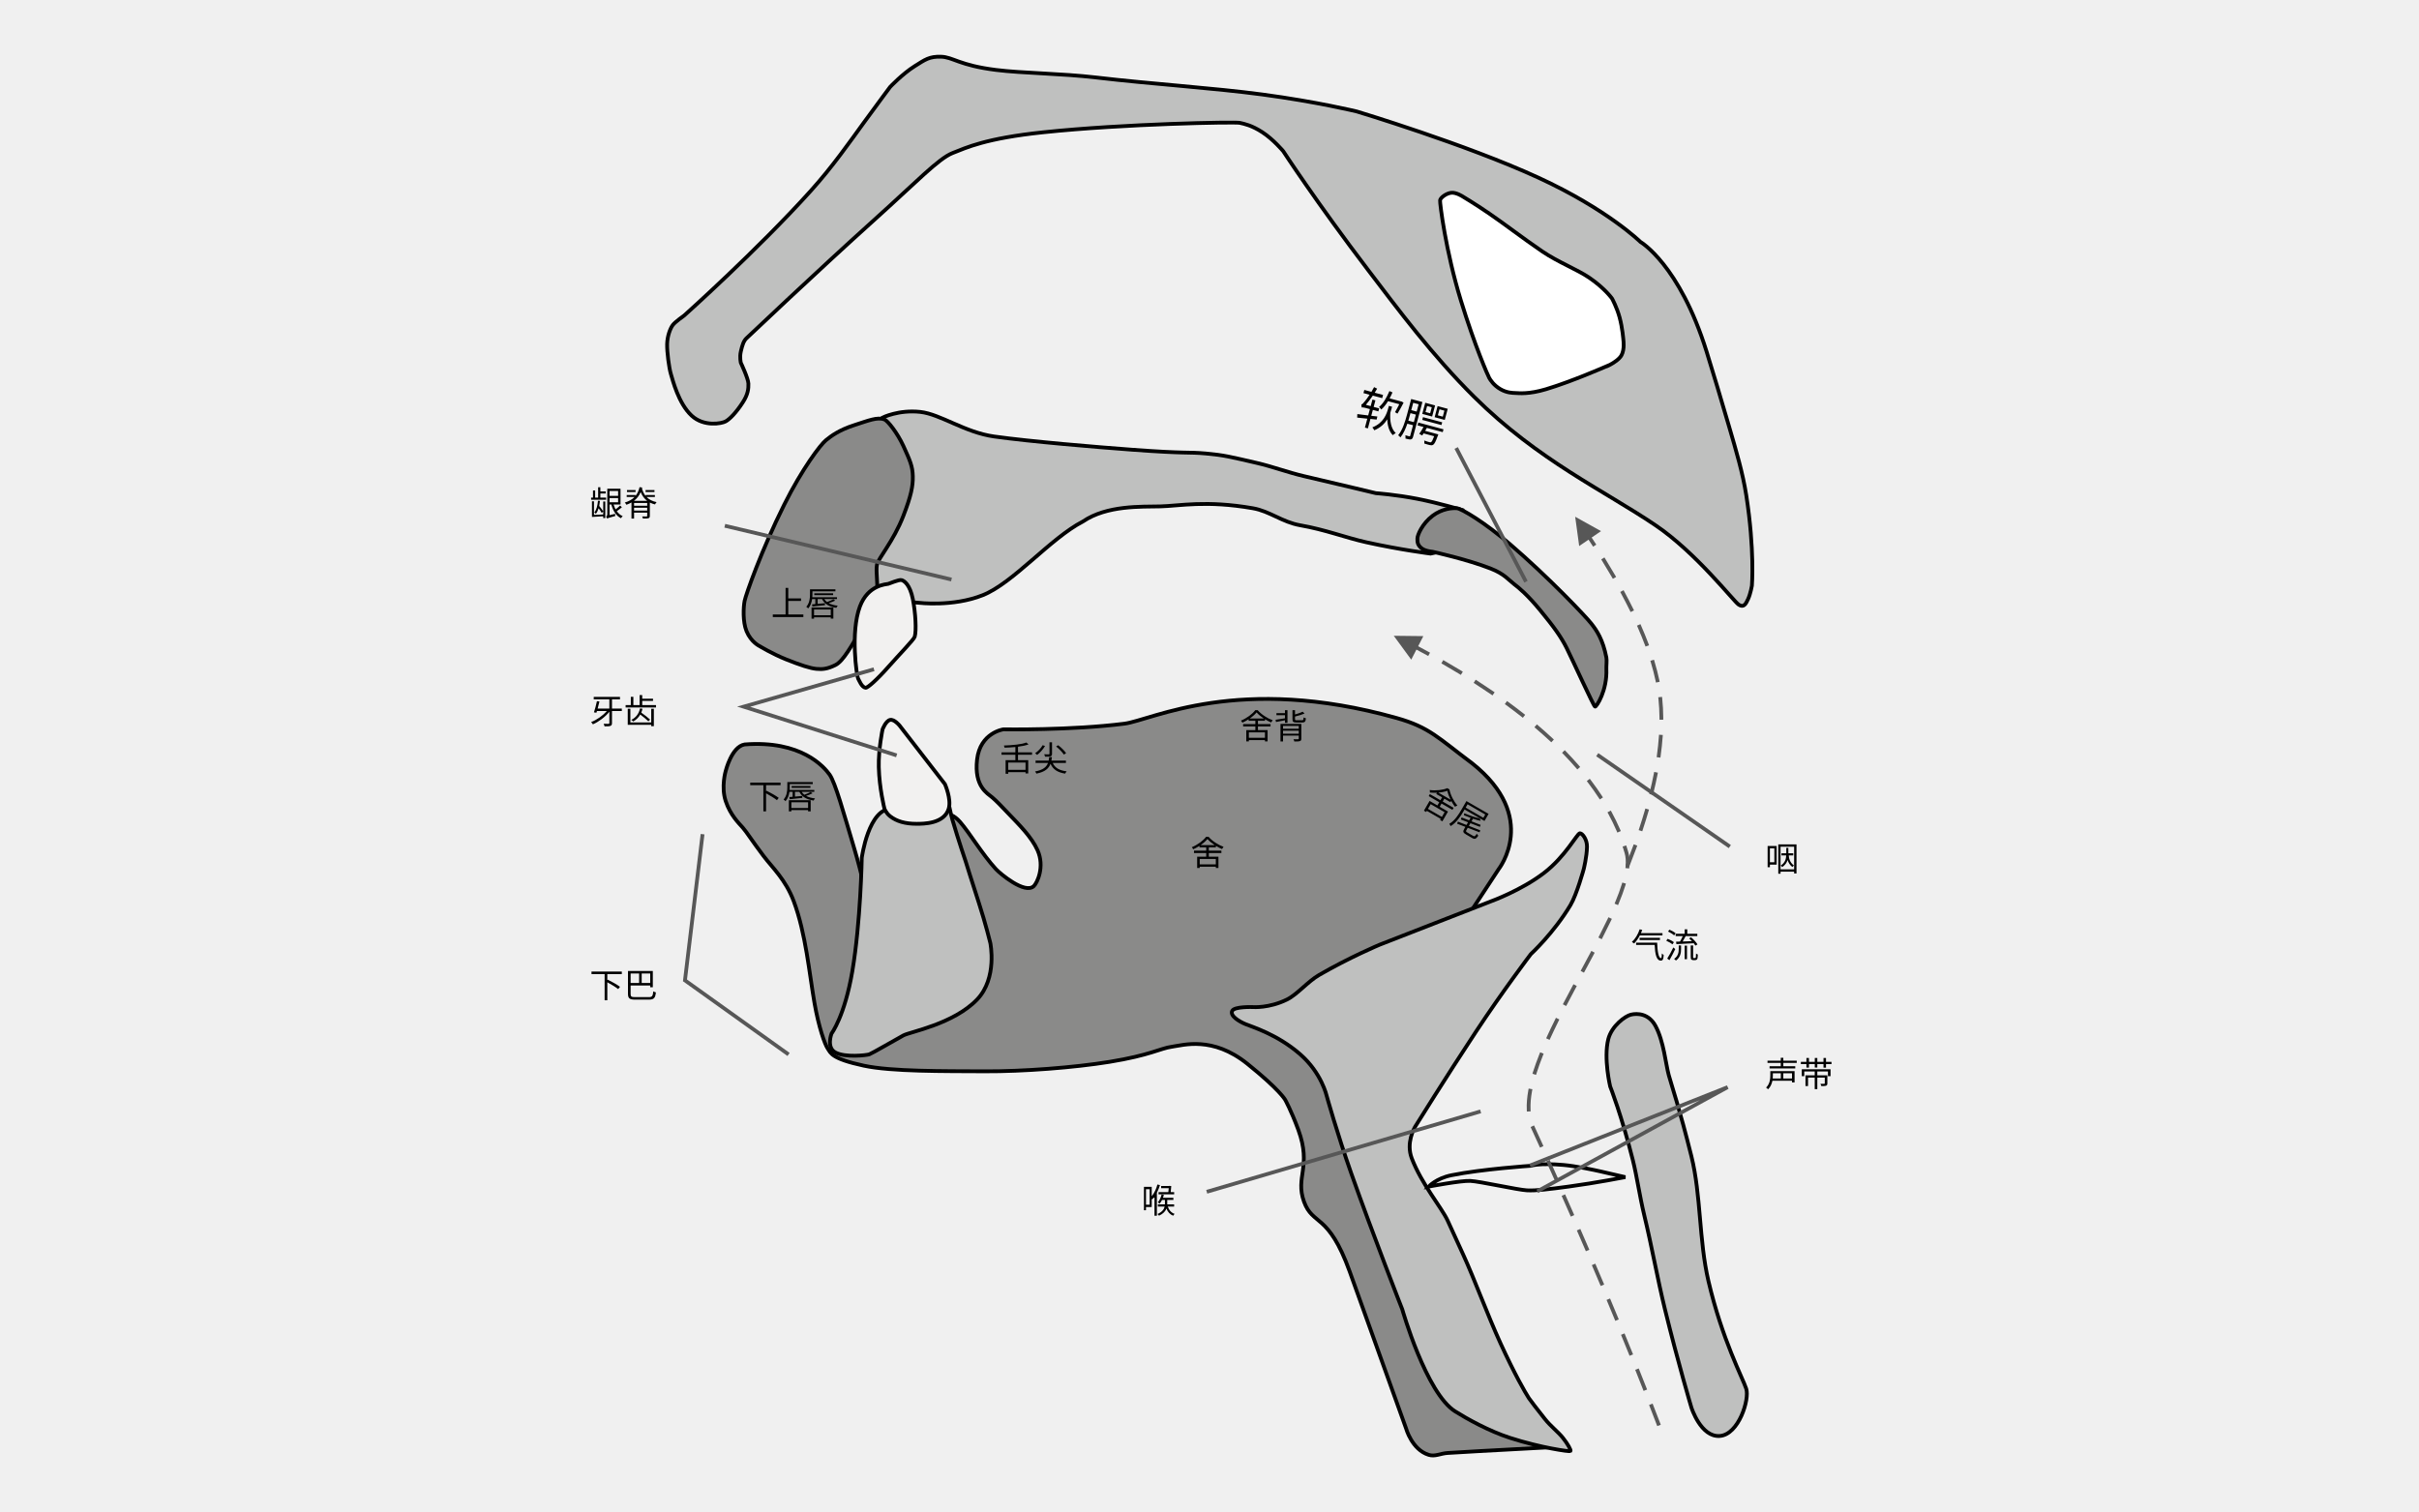
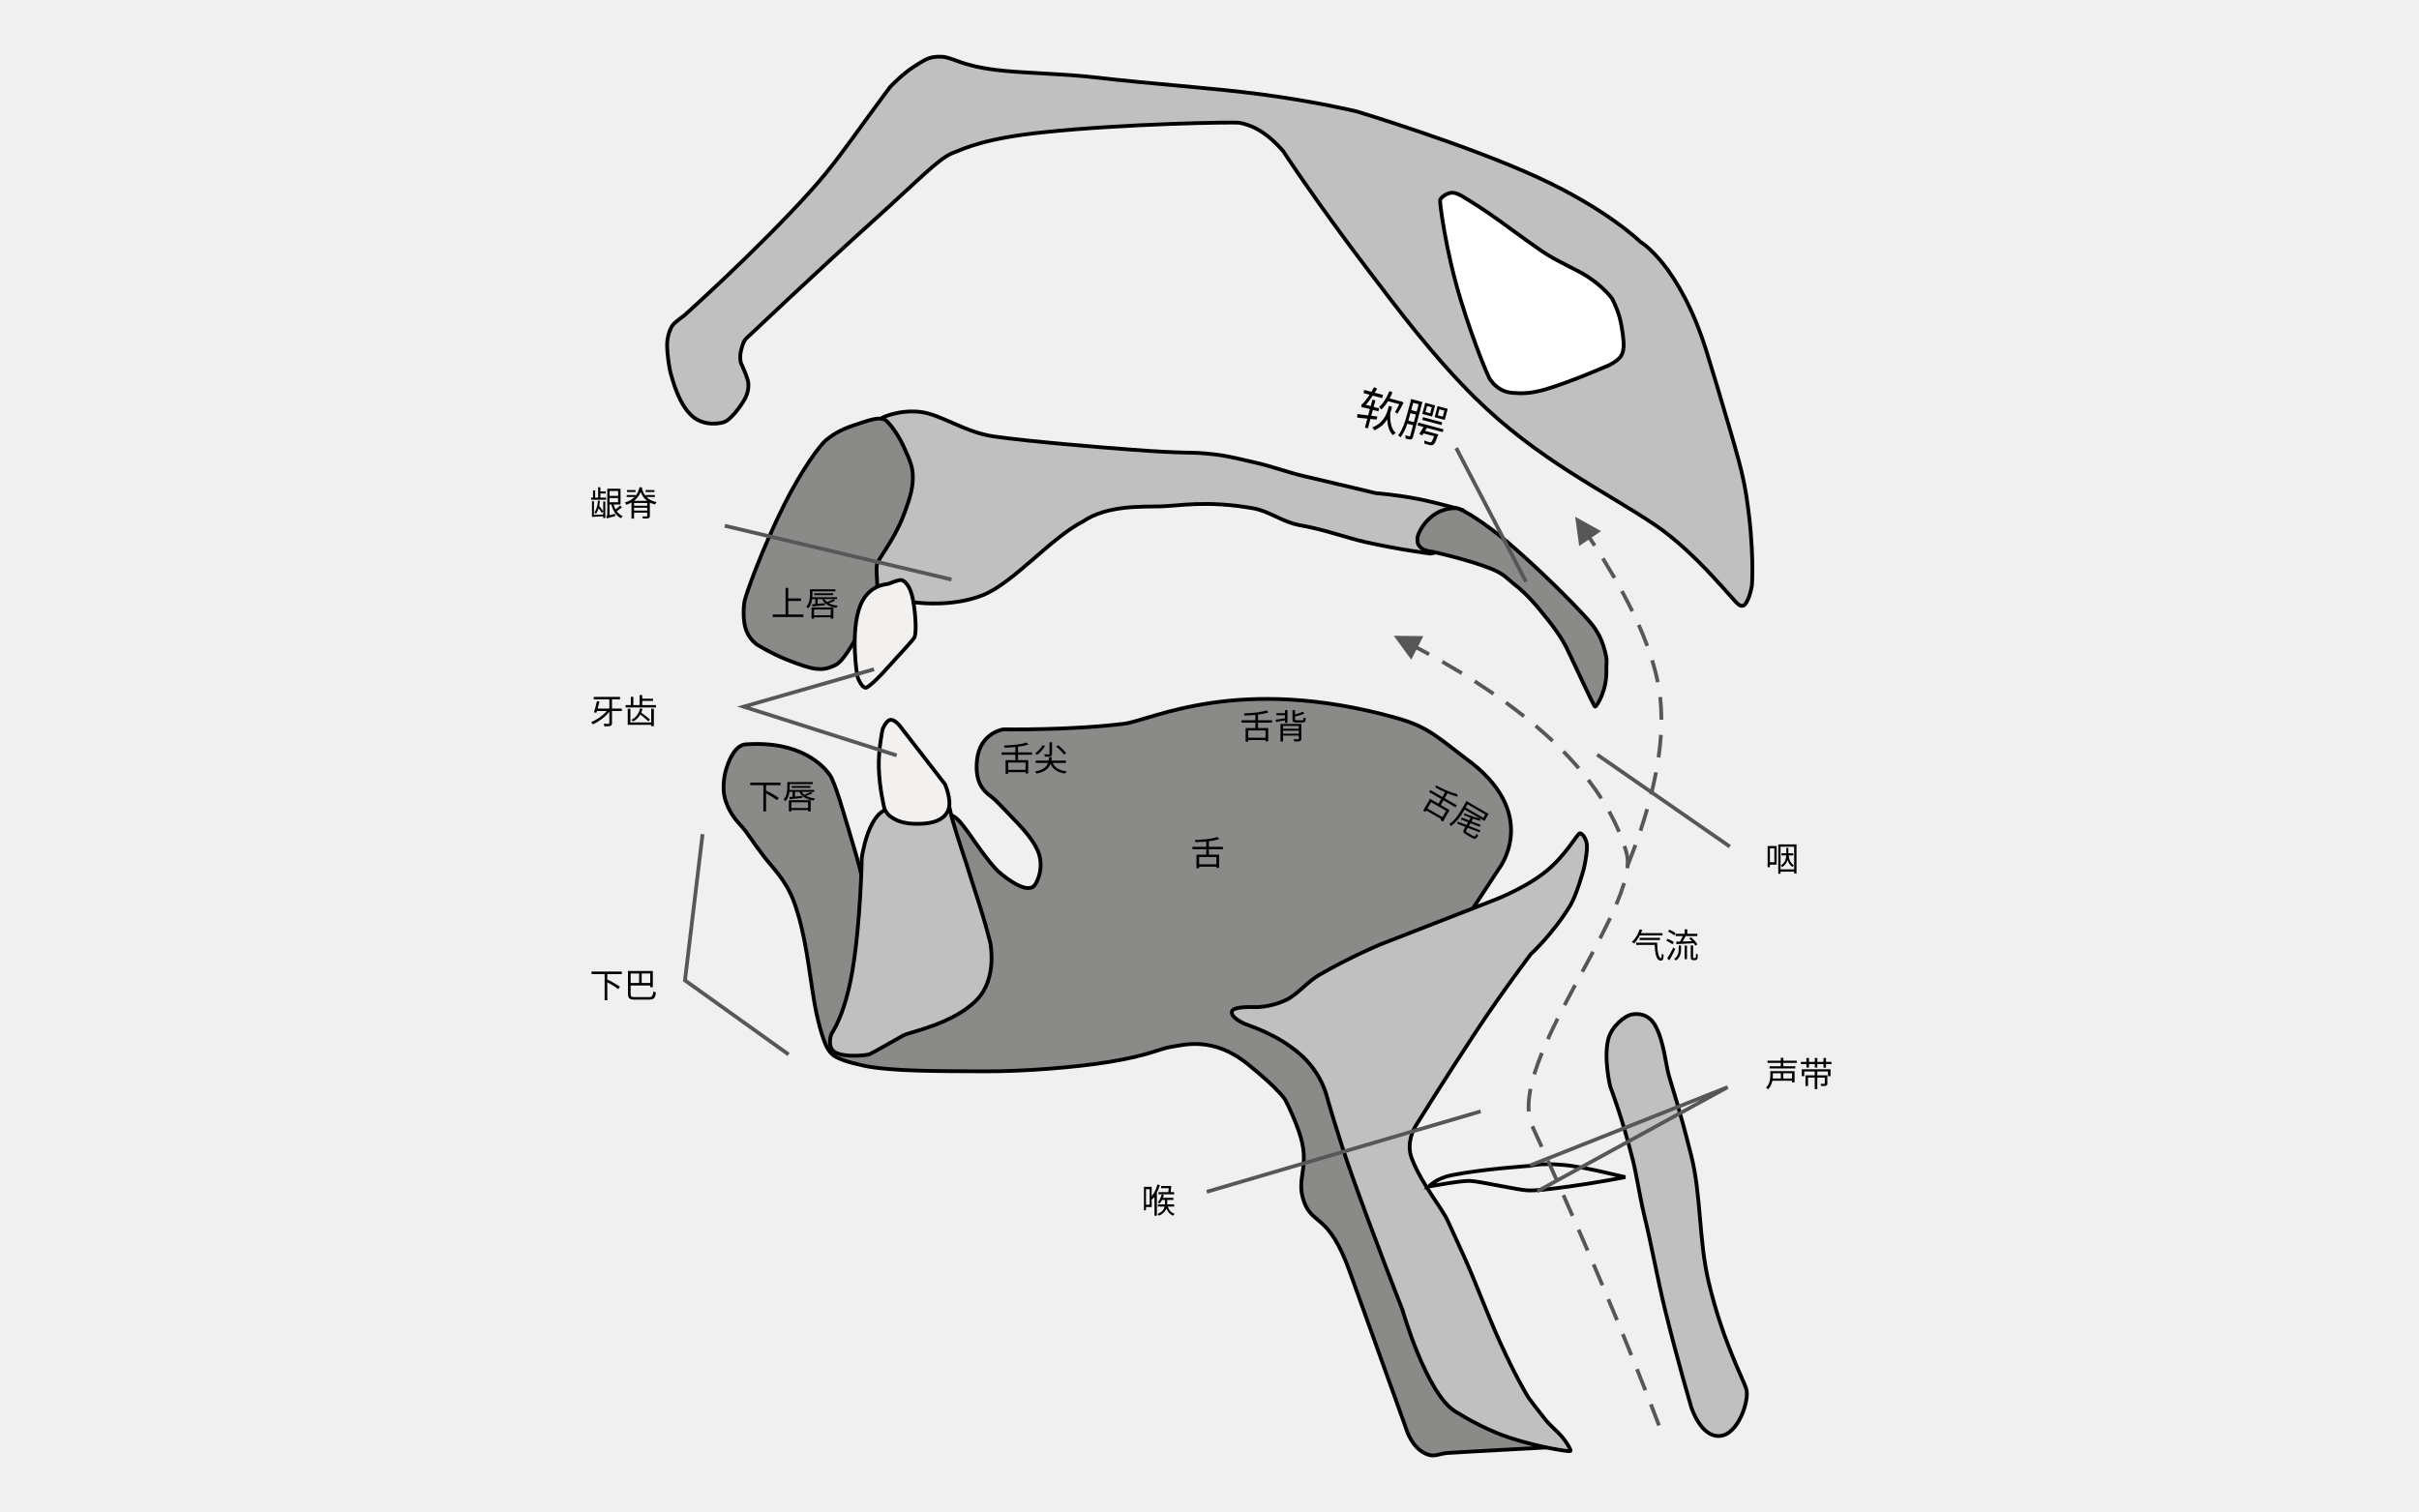
<svg xmlns="http://www.w3.org/2000/svg" width="1280px" height="800px" viewBox="0 0 1280 800" version="1.1">
  <g id="Page-1" stroke="none" stroke-width="1" fill="none" fill-rule="evenodd">
    <g id="Speech-Tract(zh-CN)">
      <rect id="Rectangle" x="0" y="0" width="1280" height="800" />
      <g id="speech-tract" transform="translate(353, 30)">
        <path d="M41.009,364.017 C34.129,365.167 31.009,378.017 31.009,378.017 C31.009,378.017 28.469,386.407 31.009,394.017 C33.469,401.407 37.849,405.567 40.009,408.017 C42.169,410.467 44.699,414.657 51.009,423.017 C55.789,429.347 62.709,435.527 67.009,447.017 C73.399,464.097 75.229,485.167 78.009,501.017 C80.199,513.517 83.439,522.787 85.009,525.017 C86.579,527.247 86.699,530.287 104.009,534.017 C118.739,537.187 146.269,536.897 168.009,537.017 C188.349,537.127 215.519,535.017 234.009,532.017 C255.599,528.507 260.919,524.867 267.009,524.017 C273.099,523.167 288.589,518.227 307.009,533.017 C324.029,546.687 327.009,552.017 327.009,552.017 C327.009,552.017 330.209,557.677 334.009,568.017 C341.169,587.597 332.249,592.877 337.009,606.017 C341.679,618.897 349.859,611.697 361.159,642.917 C376.359,685.127 391.009,726.017 391.009,726.017 C391.009,726.017 394.069,737.267 403.009,740.017 C406.359,741.047 409.149,739.267 413.009,739.017 C421.189,738.487 430.009,738.017 430.009,738.017 L467.009,736.017 L433.009,702.017 L393.009,613.017 L373.009,526.017 L419.009,462.017 L440.009,430.017 C440.009,430.017 461.779,402.417 426.009,374.017 C408.129,360.687 403.509,354.937 386.009,350.017 C302.379,326.507 256.309,351.197 242.009,353.017 C213.689,356.617 178.009,356.017 178.009,356.017 C178.009,356.017 165.639,357.677 164.009,372.017 C162.379,386.357 169.559,389.917 172.009,392.017 C174.459,394.117 176.269,396.047 181.009,401.017 C186.119,406.377 192.849,412.947 196.009,420.017 C199.919,428.757 195.809,437.337 194.009,439.017 C189.279,443.427 176.069,432.267 174.009,430.017 C166.549,421.857 160.249,411.047 155.009,405.017 C151.729,401.237 149.009,401.017 149.009,401.017 L129.009,415.017 L129.009,449.017 L116.009,452.017 L106.009,447.017 C106.009,447.017 103.349,433.537 99.009,419.017 C93.489,400.527 88.979,384.167 86.009,380.017 C83.039,375.867 70.979,361.687 41.009,364.017 Z" id="Path" stroke="#000000" stroke-width="2" fill="#8A8A89" />
-         <text id="舍背" font-family="PingFangSC-Regular, PingFang SC" font-size="18" font-weight="normal" fill="#000000">
-           <tspan x="303" y="361">舍背</tspan>
+         <text id="舌背" font-family="PingFangSC-Regular, PingFang SC" font-size="18" font-weight="normal" fill="#000000">
+           <tspan x="303" y="361">舌背</tspan>
        </text>
        <text id="舌尖" font-family="PingFangSC-Regular, PingFang SC" font-size="18" font-weight="normal" fill="#000000">
          <tspan x="176" y="378">舌尖</tspan>
        </text>
        <path d="M478.009,738.017 C477.579,738.407 462.199,736.247 446.009,731.017 C434.769,727.387 423.299,720.947 417.009,717.017 C401.649,707.417 389.009,663.017 389.009,663.017 C389.009,663.017 373.609,623.787 362.009,591.017 C354.559,569.957 349.009,550.017 349.009,550.017 C349.009,550.017 346.309,537.877 335.009,528.017 C322.849,517.407 309.489,513.477 306.009,512.017 C302.529,510.557 297.719,507.607 299.009,505.017 C300.209,502.617 310.009,503.017 310.009,503.017 C310.009,503.017 318.489,503.707 328.009,499.017 C333.359,496.377 339.049,489.467 345.009,486.017 C361.119,476.677 377.009,470.017 377.009,470.017 L436.009,447.017 C436.009,447.017 451.909,441.287 464.009,432.017 C475.379,423.307 481.629,410.977 483.009,411.017 C484.389,411.057 486.819,414.387 486.75,418.137 C486.659,423.467 485.009,430.017 485.009,430.017 C485.009,430.017 481.349,443.427 478.009,449.017 C469.209,463.767 457.009,475.017 457.009,475.017 C457.009,475.017 442.269,494.397 428.009,516.017 C411.449,541.127 396.819,564.757 396.009,566.017 C395.199,567.277 390.939,574.987 394.009,583.017 C399.299,596.837 409.789,609.037 413.009,616.017 C416.229,622.997 416.409,623.447 421.299,634.137 C427.299,647.247 434.069,665.837 441.009,681.017 C448.539,697.467 453.999,706.927 456.009,710.017 C456.799,711.227 460.369,715.817 464.409,720.937 C467.569,724.947 471.369,727.717 474.009,731.017 C476.569,734.217 478.439,737.627 478.009,738.017 Z" id="Path" stroke="#000000" stroke-width="2" fill="#BFC0BF" />
        <path d="M87.009,517.017 C87.009,517.017 93.949,507.897 98.009,484.017 C102.429,457.987 103.009,424.017 103.009,424.017 C103.009,424.017 106.549,397.557 119.009,398.017 C123.729,398.187 139.469,384.977 145.009,389.017 C149.159,392.047 149.229,397.937 151.009,404.017 C154.109,414.587 158.009,426.017 158.009,426.017 C158.009,426.017 161.509,437.277 165.009,448.017 C168.509,458.777 171.009,469.017 171.009,469.017 C171.009,469.017 174.929,487.627 164.009,499.017 C151.529,512.027 128.599,516.067 125.009,518.017 C121.419,519.967 108.439,527.507 107.009,528.017 C105.579,528.527 94.149,529.847 89.009,527.017 C84.149,524.347 87.009,517.017 87.009,517.017 Z" id="Path" stroke="#000000" stroke-width="2" fill="#BFC0BF" />
        <path d="M114.009,356.017 C114.009,356.017 111.779,366.457 112.009,376.017 C112.279,387.307 115.009,398.017 115.009,398.017 C115.009,398.017 115.839,400.337 118.009,402.017 C121.439,404.687 125.909,406.017 132.009,406.017 C135.739,406.017 146.609,406.017 149.009,398.017 C150.519,392.997 147.009,385.017 147.009,385.017 L123.009,354.017 C123.009,354.017 120.179,350.537 118.009,351.017 C115.679,351.537 114.009,356.017 114.009,356.017 Z" id="Path" stroke="#000000" stroke-width="2" fill="#F2F1F0" />
        <path d="M542.009,715.017 C542.009,715.017 534.939,691.277 528.009,663.017 C524.039,646.837 521.199,630.377 517.009,613.017 C514.579,602.957 513.219,592.877 511.009,584.017 C505.159,560.607 499.009,545.017 499.009,545.017 C499.009,545.017 495.459,530.167 498.009,520.017 C499.779,512.987 506.959,507.727 510.009,507.017 C513.419,506.227 519.419,506.377 523.009,513.017 C527.369,521.087 528.429,533.287 530.009,539.017 C531.589,544.747 535.669,556.497 542.009,582.017 C547.119,602.557 545.949,626.387 551.009,648.017 C558.289,679.097 569.179,699.397 571.009,705.017 C572.839,710.637 567.029,729.287 557.009,730.017 C546.989,730.747 542.009,715.017 542.009,715.017 Z" id="Path" stroke="#000000" stroke-width="2" fill="#BFC0BF" />
        <path d="M114.009,191.017 L108.009,287.017 L133.009,289.017 C133.009,289.017 151.189,291.317 167.009,285.017 C183.169,278.577 202.859,254.867 220.009,246.017 C232.739,237.327 251.029,238.247 261.009,238.017 C270.989,237.787 285.189,234.677 310.009,239.017 C318.929,240.577 325.459,246.347 335.009,248.017 C348.559,250.387 358.769,254.517 370.009,257.017 C388.129,261.037 404.009,263.017 404.009,263.017 C404.009,263.017 418.599,260.447 421.009,253.017 C423.419,245.587 421.009,240.017 421.009,240.017 C421.009,240.017 408.499,236.267 397.009,234.017 C385.499,231.767 375.009,231.017 375.009,231.017 C375.009,231.017 359.119,227.177 337.009,222.017 C328.399,220.007 320.499,216.977 312.009,215.017 C297.929,211.767 294.819,210.907 285.009,210.017 C275.199,209.127 275.499,210.207 246.009,208.017 C227.249,206.627 192.069,203.697 173.009,201.017 C157.489,198.837 144.679,189.207 134.009,188.017 C122.519,186.737 114.009,191.017 114.009,191.017 Z" id="Path" stroke="#000000" stroke-width="2" fill="#BFC0BF" />
        <path d="M491.009,344.017 C490.289,343.837 478.959,318.917 476.009,313.017 C473.059,307.117 469.269,301.827 462.009,293.017 C455.289,284.847 450.679,281.047 448.009,279.017 C445.339,276.987 443.039,273.797 436.009,271.017 C423.309,265.997 405.009,262.017 405.009,262.017 C405.009,262.017 400.979,261.737 399.009,260.017 C396.979,258.237 397.009,256.837 397.009,255.017 C397.009,253.197 399.529,247.197 405.009,243.017 C409.999,239.207 415.579,238.757 418.009,239.017 C420.439,239.277 432.459,246.377 446.009,258.017 C466.489,275.607 486.029,296.217 489.009,300.017 C491.989,303.817 495.149,308.487 497.009,318.017 C497.309,319.567 496.939,322.537 497.009,324.017 C497.519,335.377 491.729,344.197 491.009,344.017 Z" id="Path" stroke="#000000" stroke-width="2" fill="#8A8A89" />
        <path d="M84.009,203.017 C81.139,205.367 71.509,218.017 62.009,237.017 C49.839,261.347 41.649,284.807 41.009,288.017 C40.369,291.227 39.969,299.027 42.009,304.017 C44.439,309.947 49.009,312.017 49.009,312.017 C49.009,312.017 55.619,316.057 63.009,319.017 C70.609,322.057 75.749,323.717 79.009,324.017 C82.269,324.317 84.769,324.087 89.009,322.017 C93.249,319.947 97.539,311.887 104.009,301.017 C110.029,290.907 110.379,284.547 111.009,282.017 C111.639,279.487 110.379,272.587 111.009,269.017 C111.639,265.447 119.729,256.647 125.009,243.017 C129.059,232.577 130.139,227.267 130.009,222.017 C129.879,216.767 128.569,213.827 125.009,206.017 C121.899,199.207 116.749,192.687 115.009,192.017 C111.269,190.577 106.619,192.567 99.009,195.017 C91.119,197.557 86.879,200.667 84.009,203.017 Z" id="Path" stroke="#000000" stroke-width="2" fill="#8A8A89" />
        <path d="M101.009,329.017 C100.369,327.897 96.899,304.747 102.009,291.017 C106.329,279.427 116.109,279.277 117.009,279.017 C117.909,278.757 122.599,276.717 124.009,277.017 C125.419,277.317 128.479,279.387 130.009,287.017 C131.479,294.377 131.969,303.897 131.009,307.017 C130.529,308.567 122.849,316.407 117.009,323.017 C111.079,329.727 106.049,334.177 105.009,334.017 C102.929,333.697 101.649,330.137 101.009,329.017 Z" id="Path" stroke="#000000" stroke-width="2" fill="#F2F1F0" />
        <path d="M9.009,137.017 C9.009,137.017 47.759,102.377 76.009,71.017 C87.699,58.047 96.939,44.717 104.009,35.017 C112.779,22.997 118.009,16.017 118.009,16.017 C118.009,16.017 124.569,9.047 131.009,5.017 C136.489,1.587 138.689,-0.193 145.009,0.017 C151.329,0.227 154.579,4.577 174.009,7.017 C187.999,8.777 208.379,8.837 227.009,11.017 C256.999,14.527 289.149,16.557 315.009,20.017 C343.999,23.897 365.009,29.017 365.009,29.017 C365.009,29.017 422.649,46.377 461.009,64.017 C497.609,80.857 515.009,98.017 515.009,98.017 C515.009,98.017 535.629,109.907 550.009,156.017 C553.579,167.467 557.889,181.947 562.009,196.017 C565.639,208.437 569.189,220.377 571.009,232.017 C575.559,261.177 574.009,280.017 574.009,280.017 C574.009,280.017 573.259,284.277 572.009,287.017 C570.759,289.777 569.659,291.757 567.009,290.017 C564.359,288.277 544.589,262.637 523.009,248.017 C496.049,229.747 460.999,213.727 427.009,180.017 C404.939,158.127 386.789,133.737 371.009,113.017 C343.659,77.117 326.009,50.017 326.009,50.017 C326.009,50.017 320.819,43.807 315.009,40.017 C309.329,36.307 305.499,35.587 303.009,35.017 C300.519,34.447 242.179,35.477 199.009,40.017 C168.379,43.237 158.359,48.137 151.009,51.017 C143.659,53.897 131.689,66.527 110.009,86.017 C78.919,113.967 43.499,147.647 42.009,149.017 C40.519,150.387 39.789,152.637 39.009,156.017 C38.289,159.127 39.009,162.017 39.009,162.017 C39.009,162.017 42.949,170.347 43.009,173.017 C43.069,175.687 42.879,178.607 40.009,183.017 C36.449,188.487 33.149,191.807 31.009,193.017 C28.869,194.227 19.439,195.957 13.009,190.017 C5.949,183.497 2.979,171.147 2.009,168.017 C1.039,164.887 -0.111,156.327 0.009,152.017 C0.129,147.707 1.699,143.747 3.009,142.017 C4.319,140.287 9.009,137.017 9.009,137.017 Z" id="Path" stroke="#000000" stroke-width="2" fill="#BFC0BF" />
        <path d="M409.009,76.017 C408.829,77.417 411.969,102.827 420.009,129.017 C427.449,153.257 434.389,168.947 435.009,170.017 C435.629,171.087 437.349,173.927 441.009,176.017 C444.339,177.917 447.179,177.947 449.009,178.017 C450.839,178.087 456.029,178.707 465.009,176.017 C478.159,172.067 495.209,164.687 498.459,163.257 C493.419,165.467 502.779,162.147 505.009,158.017 C506.739,154.807 506.009,150.017 506.009,150.017 C506.009,150.017 505.539,143.617 504.009,138.017 C502.539,132.617 500.009,128.017 500.009,128.017 C500.009,128.017 496.189,122.607 488.009,117.017 C481.549,112.607 471.269,108.667 463.009,103.017 C452.429,95.787 443.099,88.547 435.009,83.017 C427.289,77.737 421.009,74.017 421.009,74.017 C421.009,74.017 417.639,71.787 415.009,72.017 C412.379,72.247 409.189,74.617 409.009,76.017 Z" id="Path" stroke="#000000" stroke-width="2" fill="#FFFFFF" />
        <path d="M457.009,587.017 C457.009,587.017 431.009,588.757 415.009,592.017 C406.899,593.667 403.009,598.017 403.009,598.017 C403.009,598.017 419.959,594.787 425.009,595.017 C430.059,595.247 450.189,599.787 455.009,600.017 C459.829,600.247 466.219,599.467 477.009,598.017 C491.629,596.047 507.009,593.017 507.009,593.017 C507.009,593.017 501.809,591.807 494.009,590.017 C490.679,589.257 480.789,587.147 474.409,586.587 C461.319,585.437 457.009,587.017 457.009,587.017 Z" id="Path" stroke="#000000" stroke-width="2" />
      </g>
-       <text id="舍尾" transform="translate(770, 429.5) rotate(30) translate(-770, -429.5)" font-family="PingFangSC-Regular, PingFang SC" font-size="18" font-weight="normal" fill="#000000">
-         <tspan x="752" y="436">舍尾</tspan>
+       <text id="舌尾" transform="translate(770, 429.5) rotate(30) translate(-770, -429.5)" font-family="PingFangSC-Regular, PingFang SC" font-size="18" font-weight="normal" fill="#000000">
+         <tspan x="752" y="436">舌尾</tspan>
      </text>
      <line x1="502.5" y1="306.5" x2="384.5" y2="278.5" id="Line-8" stroke="#575757" stroke-width="2" stroke-linecap="square" />
      <line x1="807" y1="307" x2="771" y2="238" id="Line-8-Copy" stroke="#575757" stroke-width="2" stroke-linecap="square" />
      <polyline id="Line-16" stroke="#575757" stroke-width="2" stroke-linecap="square" points="371.64 442.5 362.448 518.881 416.448 557.5" />
      <text id="下巴" font-family="PingFangSC-Regular, PingFang SC" font-size="18" font-weight="normal" fill="#000000">
        <tspan x="312" y="528">下巴</tspan>
      </text>
      <polyline id="Line-7" stroke="#575757" stroke-width="2" stroke-linecap="square" points="461.5 354.5 393.491 374.019 473.5 399.5" />
      <text id="牙齿" font-family="PingFangSC-Regular, PingFang SC" font-size="18" font-weight="normal" fill="#000000">
        <tspan x="312" y="383">牙齿</tspan>
      </text>
      <text id="龈脊" font-family="PingFangSC-Regular, PingFang SC" font-size="18" font-weight="normal" fill="#000000">
        <tspan x="312" y="273">龈脊</tspan>
      </text>
      <text id="上唇" font-family="PingFangSC-Regular, PingFang SC" font-size="18" font-weight="normal" fill="#000000">
        <tspan x="408" y="326">上唇</tspan>
      </text>
      <text id="下唇" font-family="PingFangSC-Regular, PingFang SC" font-size="18" font-weight="normal" fill="#000000">
        <tspan x="396" y="428">下唇</tspan>
      </text>
-       <text id="舍" font-family="PingFangSC-Regular, PingFang SC" font-size="18" font-weight="normal" fill="#000000">
-         <tspan x="630" y="458">舍</tspan>
+       <text id="舌" font-family="PingFangSC-Regular, PingFang SC" font-size="18" font-weight="normal" fill="#000000">
+         <tspan x="630" y="458">舌</tspan>
      </text>
      <path d="M810.5,616.5 L914.173,575.398 C847.596,611.837 814.308,630.056 814.308,630.056" id="Line-9" stroke="#575757" stroke-width="2" stroke-linecap="square" />
      <text id="声带" font-family="PingFangSC-Regular, PingFang SC" font-size="18" font-weight="normal" fill="#000000">
        <tspan x="934" y="575">声带</tspan>
      </text>
      <line x1="846" y1="400" x2="914.5" y2="447.5" id="Line-10" stroke="#575757" stroke-width="2" stroke-linecap="square" />
      <text id="咽" font-family="PingFangSC-Regular, PingFang SC" font-size="18" font-weight="normal" fill="#000000">
        <tspan x="934" y="461">咽</tspan>
      </text>
      <line x1="782.5" y1="588.5" x2="639.5" y2="630.5" id="Line-11" stroke="#575757" stroke-width="2" stroke-linecap="square" />
      <text id="喉" font-family="PingFangSC-Regular, PingFang SC" font-size="18" font-weight="normal" fill="#000000">
        <tspan x="604" y="642">喉</tspan>
      </text>
      <path id="Line-14" d="M874.467,742.878 L874.829,743.81 C876.046,746.938 877.247,750.048 878.434,753.142 L878.792,754.076 L876.924,754.792 L876.566,753.858 C875.381,750.768 874.181,747.66 872.965,744.535 L872.603,743.603 L874.467,742.878 Z M867.118,724.265 L867.489,725.194 C868.734,728.311 869.965,731.412 871.182,734.497 L871.548,735.427 L869.688,736.161 L869.321,735.23 C868.106,732.149 866.876,729.051 865.632,725.936 L865.261,725.007 L867.118,724.265 Z M859.608,705.718 L859.987,706.644 C861.257,709.748 862.514,712.837 863.757,715.91 L864.132,716.838 L862.278,717.587 L861.903,716.66 C860.661,713.59 859.405,710.503 858.136,707.402 L857.757,706.476 L859.608,705.718 Z M851.95,687.241 L852.336,688.164 C853.631,691.257 854.912,694.335 856.18,697.398 L856.563,698.322 L854.715,699.087 L854.332,698.163 C853.065,695.102 851.785,692.026 850.491,688.936 L850.105,688.014 L851.95,687.241 Z M844.149,668.813 L844.541,669.732 C845.858,672.815 847.163,675.884 848.455,678.938 L848.844,679.859 L847.002,680.638 L846.613,679.717 C845.322,676.665 844.018,673.599 842.702,670.518 L842.309,669.598 L844.149,668.813 Z M836.216,650.439 L836.615,651.356 C837.953,654.429 839.279,657.489 840.593,660.535 L840.989,661.454 L839.153,662.246 L838.757,661.327 C837.444,658.283 836.118,655.226 834.781,652.154 L834.382,651.237 L836.216,650.439 Z M828.163,632.125 L828.568,633.039 C829.926,636.103 831.272,639.155 832.607,642.193 L833.009,643.108 L831.178,643.913 L830.776,642.997 C829.442,639.961 828.097,636.912 826.74,633.85 L826.335,632.935 L828.163,632.125 Z M819.995,613.861 L820.406,614.773 C821.782,617.828 823.147,620.87 824.501,623.9 L824.909,624.813 L823.083,625.629 L822.675,624.716 C821.322,621.688 819.958,618.648 818.582,615.595 L818.172,614.683 L819.995,613.861 Z M811.723,595.655 L812.139,596.565 C813.533,599.611 814.915,602.645 816.287,605.666 L816.701,606.577 L814.88,607.404 L814.466,606.493 C813.095,603.473 811.713,600.441 810.321,597.397 L809.905,596.487 L811.723,595.655 Z M808.879,576.139 L810.846,576.498 L810.667,577.482 C810.017,581.036 809.752,584.281 809.886,587.222 L809.932,588.221 L807.934,588.312 L807.888,587.313 C807.747,584.211 808.024,580.817 808.699,577.122 L808.879,576.139 Z M814.958,556.942 L816.816,557.684 L816.445,558.612 C815.13,561.902 814.01,565.01 813.084,567.953 L812.784,568.907 L810.876,568.307 L811.176,567.353 C812.118,564.359 813.255,561.205 814.587,557.87 L814.958,556.942 Z M823.325,538.684 L825.117,539.573 L824.673,540.469 C823.107,543.627 821.681,546.61 820.378,549.463 L819.962,550.373 L818.143,549.542 L818.559,548.632 C819.871,545.759 821.306,542.757 822.881,539.58 L823.325,538.684 Z M832.587,520.914 L834.35,521.858 L833.878,522.739 C832.126,526.011 830.62,528.857 829.207,531.568 L828.745,532.455 L826.971,531.531 L827.433,530.644 C828.85,527.925 830.36,525.074 832.115,521.795 L832.587,520.914 Z M842.055,503.289 L843.821,504.229 L843.351,505.111 C843.298,505.211 843.245,505.311 843.192,505.41 L842.874,506.007 C841.706,508.196 840.494,510.45 838.618,513.929 L838.144,514.809 L836.383,513.86 L836.858,512.98 C838.988,509.029 840.26,506.661 841.586,504.172 L842.055,503.289 Z M851.101,485.463 L852.906,486.325 L852.475,487.227 C851.144,490.017 849.67,492.982 848.013,496.211 L847.557,497.101 L845.778,496.188 L846.234,495.298 C847.882,492.085 849.348,489.137 850.67,486.366 L851.101,485.463 Z M858.434,467.091 L860.345,467.68 L860.05,468.635 C859.156,471.537 857.997,474.683 856.57,478.111 L856.186,479.035 L854.339,478.266 L854.724,477.343 C856.127,473.97 857.265,470.882 858.139,468.046 L858.434,467.091 Z M860.497,447.444 L860.803,448.396 C861.083,449.267 861.349,450.139 861.603,451.013 C862.244,453.215 862.422,455.756 862.168,458.643 L862.081,459.639 L860.089,459.464 L860.176,458.467 C860.41,455.812 860.248,453.515 859.683,451.571 C859.434,450.715 859.173,449.861 858.899,449.007 L858.593,448.055 L860.497,447.444 Z M852.346,428.989 L852.823,429.868 C854.455,432.873 855.929,435.897 857.244,438.939 L857.641,439.857 L855.806,440.651 L855.409,439.733 C854.117,436.746 852.67,433.776 851.066,430.822 L850.588,429.944 L852.346,428.989 Z M841.228,412.184 L841.834,412.979 C843.907,415.705 845.844,418.446 847.644,421.203 L848.191,422.041 L846.516,423.134 L845.97,422.297 C844.196,419.58 842.287,416.878 840.242,414.19 L839.637,413.395 L841.228,412.184 Z M827.987,397.051 L828.683,397.768 C831.067,400.224 833.335,402.693 835.487,405.176 L836.141,405.932 L834.63,407.242 L833.975,406.486 C831.848,404.032 829.606,401.59 827.248,399.161 L826.552,398.444 L827.987,397.051 Z M813.226,383.391 L813.987,384.04 C816.586,386.257 819.086,388.484 821.488,390.723 L822.219,391.405 L820.855,392.868 L820.124,392.186 C817.744,389.967 815.266,387.759 812.689,385.562 L811.929,384.913 L813.226,383.391 Z M797.445,371.044 L798.252,371.635 C801.001,373.647 803.666,375.669 806.247,377.701 L807.033,378.32 L805.795,379.891 L805.01,379.273 C802.448,377.255 799.801,375.248 797.071,373.249 L796.264,372.658 L797.445,371.044 Z M780.855,359.748 L781.696,360.289 C784.555,362.129 787.34,363.977 790.052,365.833 L790.877,366.398 L789.747,368.048 L788.922,367.483 C786.226,365.638 783.456,363.8 780.614,361.971 L779.773,361.43 L780.855,359.748 Z M763.697,349.367 L764.563,349.867 C767.503,351.56 770.378,353.262 773.189,354.97 L774.044,355.489 L773.005,357.198 L772.151,356.679 C769.353,354.979 766.491,353.286 763.565,351.6 L762.698,351.1 L763.697,349.367 Z M737.5,336.5 L753.151,336.68 L750.399,342.028 L751.608,342.672 C753.023,343.43 754.425,344.19 755.814,344.951 L756.691,345.432 L755.73,347.185 L754.853,346.705 C753.086,345.736 751.297,344.77 749.487,343.807 L746.747,349.129 L737.5,336.5 Z" fill="#575757" fill-rule="nonzero" />
      <path id="Line-15" d="M864.467,446.874 L866.345,447.56 L866.002,448.5 C864.878,451.576 863.687,454.7 862.429,457.869 L862.061,458.798 L860.202,458.061 L860.571,457.131 C861.822,453.979 863.006,450.873 864.123,447.813 L864.467,446.874 Z M870.635,427.925 L872.556,428.483 L872.277,429.444 C871.364,432.583 870.371,435.776 869.299,439.025 L868.985,439.975 L867.086,439.348 L867.399,438.398 C868.464,435.172 869.45,432.001 870.356,428.885 L870.635,427.925 Z M875.294,408.563 L877.257,408.949 L877.065,409.93 C876.436,413.133 875.711,416.402 874.888,419.738 L874.649,420.709 L872.707,420.23 L872.946,419.259 C873.761,415.954 874.48,412.716 875.102,409.545 L875.294,408.563 Z M877.861,388.862 L879.856,389.004 L879.785,390.001 C879.555,393.256 879.203,396.593 878.73,400.013 L878.593,401.004 L876.611,400.73 L876.748,399.739 C877.215,396.362 877.563,393.069 877.79,389.86 L877.861,388.862 Z M879.457,368.834 L879.56,369.829 C879.897,373.084 880.081,376.444 880.111,379.909 L880.119,380.909 L878.12,380.926 L878.111,379.926 C878.081,376.523 877.901,373.226 877.57,370.035 L877.467,369.04 L879.457,368.834 Z M875.186,349.149 L875.475,350.106 C876.486,353.459 877.325,356.715 877.991,359.873 L878.198,360.852 L876.241,361.264 L876.034,360.286 C875.38,357.184 874.555,353.983 873.56,350.684 L873.271,349.726 L875.186,349.149 Z M868.028,330.347 L868.431,331.262 C869.825,334.437 871.092,337.539 872.233,340.57 L872.585,341.506 L870.713,342.21 L870.361,341.274 C869.234,338.278 867.98,335.209 866.599,332.067 L866.197,331.151 L868.028,330.347 Z M859.099,312.367 L859.574,313.247 C861.209,316.275 862.746,319.247 864.184,322.163 L864.626,323.06 L862.832,323.945 L862.39,323.048 C860.963,320.154 859.438,317.204 857.815,314.198 L857.339,313.318 L859.099,312.367 Z M848.976,295.038 L849.502,295.889 C851.301,298.801 853.021,301.667 854.66,304.488 L855.163,305.352 L853.434,306.357 L852.931,305.493 C851.301,302.688 849.591,299.837 847.801,296.94 L847.275,296.09 L848.976,295.038 Z M833.5,273.5 L847.178,281.109 L842.212,284.503 L842.461,284.88 C843.021,285.727 843.574,286.571 844.121,287.411 L844.666,288.249 L842.99,289.34 L842.445,288.502 C841.825,287.55 841.197,286.593 840.561,285.632 L835.62,289.008 L833.5,273.5 Z" fill="#575757" fill-rule="nonzero" />
      <text id="气流" font-family="PingFangSC-Regular, PingFang SC" font-size="18" font-weight="normal" fill="#000000">
        <tspan x="863" y="507">气流</tspan>
      </text>
      <text id="软腭" transform="translate(738.5, 221) rotate(15) translate(-738.5, -221)" font-family="PingFangSC-Regular, PingFang SC" font-size="24" font-weight="normal" fill="#000000">
        <tspan x="717.5" y="228.5">软腭</tspan>
      </text>
    </g>
  </g>
</svg>
